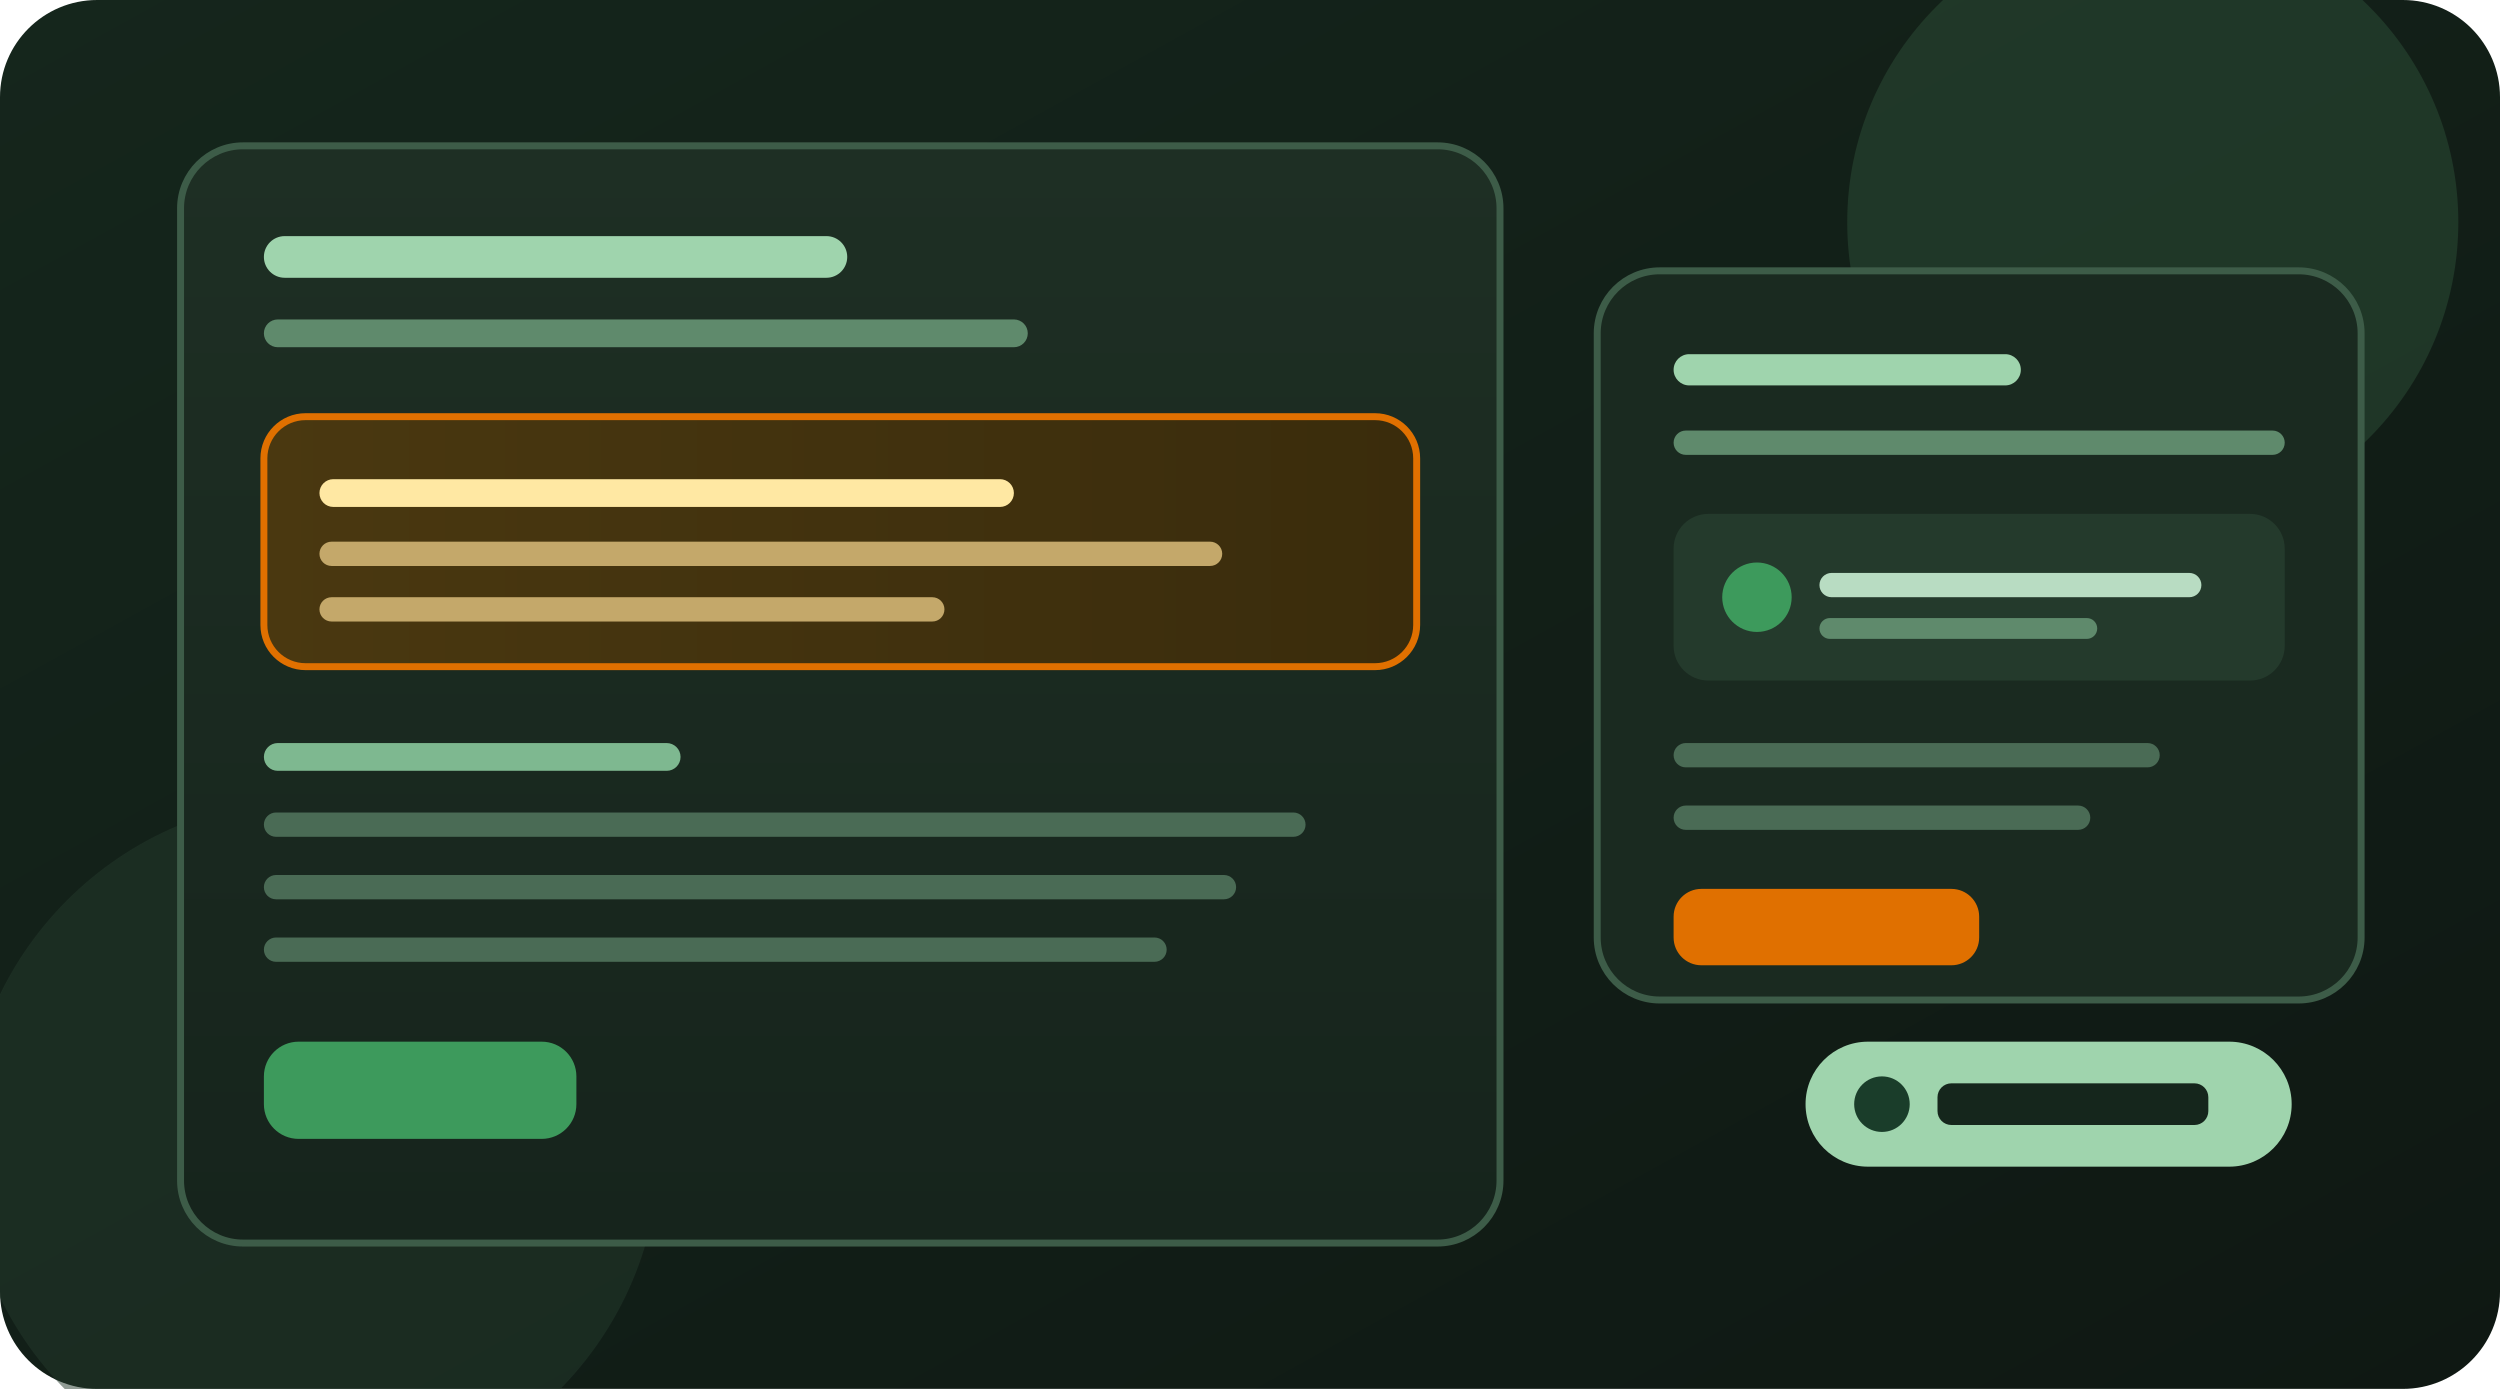
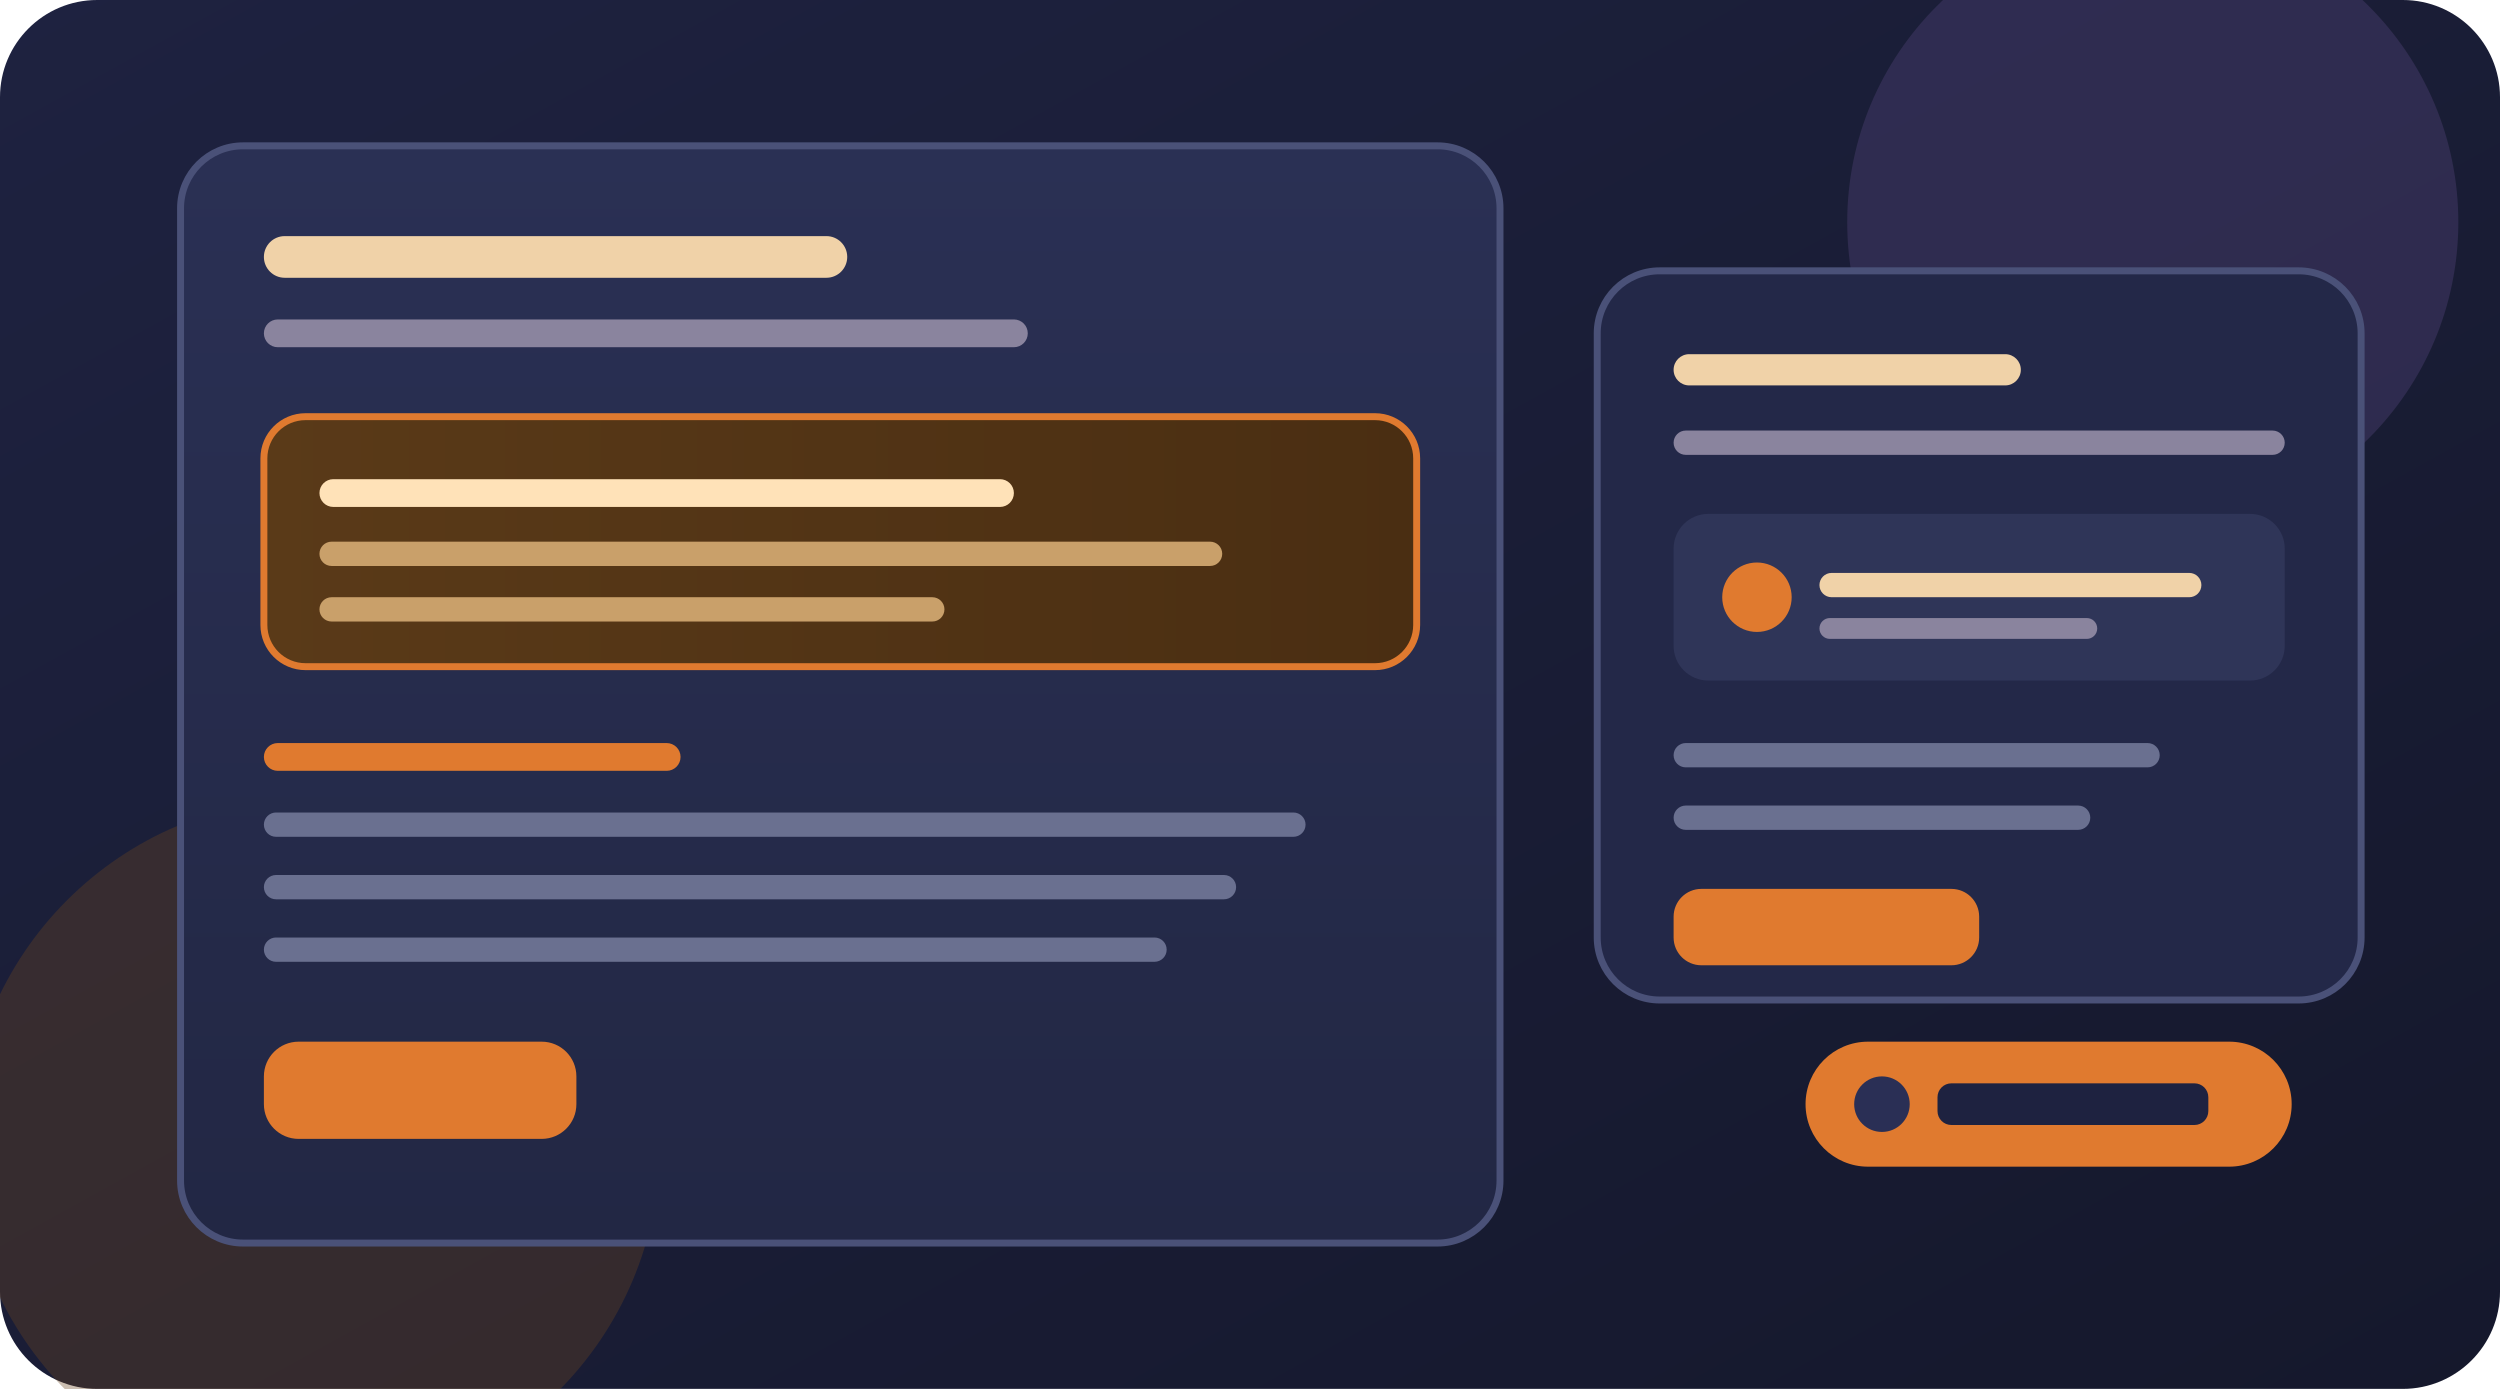
<svg xmlns="http://www.w3.org/2000/svg" viewBox="0 0 720 400" fill="none" role="img" aria-label="Daily Idea report mock — dark">
  <defs>
    <linearGradient id="skyD" x1="0" y1="0" x2="1" y2="1">
-       <stop offset="0%" stop-color="#15261c" />
-       <stop offset="100%" stop-color="#0f1813" />
+       <stop offset="0%" stop-color="#1e2240" />
+       <stop offset="100%" stop-color="#15182c" />
    </linearGradient>
    <linearGradient id="sheetD" x1="0" y1="0" x2="0" y2="1">
-       <stop offset="0%" stop-color="#1e2f24" />
-       <stop offset="100%" stop-color="#16241c" />
+       <stop offset="0%" stop-color="#2a3054" />
+       <stop offset="100%" stop-color="#222744" />
    </linearGradient>
    <linearGradient id="execD" x1="0" y1="0" x2="1" y2="0">
-       <stop offset="0%" stop-color="#4a3810" />
-       <stop offset="100%" stop-color="#3a2c0c" />
+       <stop offset="0%" stop-color="#5a3a18" />
+       <stop offset="100%" stop-color="#4a2e12" />
    </linearGradient>
  </defs>
  <rect width="720" height="400" rx="28" fill="url(#skyD)" />
-   <circle cx="620" cy="64" r="88" fill="#2a4a34" opacity="0.55" />
-   <circle cx="90" cy="330" r="100" fill="#243a2c" opacity="0.5" />
-   <rect x="52" y="42" width="380" height="316" rx="18" fill="url(#sheetD)" stroke="#3d5c48" stroke-width="2" />
-   <rect x="76" y="68" width="168" height="12" rx="6" fill="#9fd4ad" />
-   <rect x="76" y="92" width="220" height="8" rx="4" fill="#5f8a6c" />
-   <rect x="76" y="120" width="332" height="72" rx="12" fill="url(#execD)" stroke="#E07000" stroke-width="2" />
-   <rect x="92" y="138" width="200" height="8" rx="4" fill="#FFE8A3" />
-   <rect x="92" y="156" width="260" height="7" rx="3.5" fill="#c4a86a" />
-   <rect x="92" y="172" width="180" height="7" rx="3.5" fill="#c4a86a" />
-   <rect x="76" y="214" width="120" height="8" rx="4" fill="#7eb890" />
-   <rect x="76" y="234" width="300" height="7" rx="3.5" fill="#4a6b55" />
-   <rect x="76" y="252" width="280" height="7" rx="3.5" fill="#4a6b55" />
-   <rect x="76" y="270" width="260" height="7" rx="3.5" fill="#4a6b55" />
-   <rect x="76" y="300" width="90" height="28" rx="10" fill="#3d9a5c" />
-   <rect x="460" y="78" width="220" height="210" rx="18" fill="#1a2a20" stroke="#3d5c48" stroke-width="2" />
-   <rect x="482" y="102" width="100" height="9" rx="4.5" fill="#9fd4ad" />
-   <rect x="482" y="124" width="176" height="7" rx="3.5" fill="#5f8a6c" />
-   <rect x="482" y="148" width="176" height="48" rx="10" fill="#243a2c" />
-   <circle cx="506" cy="172" r="10" fill="#3d9a5c" />
-   <rect x="524" y="165" width="110" height="7" rx="3.5" fill="#b8dcc2" />
-   <rect x="524" y="178" width="80" height="6" rx="3" fill="#5f8a6c" />
-   <rect x="482" y="214" width="140" height="7" rx="3.5" fill="#4a6b55" />
-   <rect x="482" y="232" width="120" height="7" rx="3.5" fill="#4a6b55" />
-   <rect x="482" y="256" width="88" height="22" rx="8" fill="#E07000" />
+   <circle cx="620" cy="64" r="88" fill="#4a3d6e" opacity="0.45" />
+   <circle cx="90" cy="330" r="100" fill="#6b4520" opacity="0.35" />
+   <rect x="52" y="42" width="380" height="316" rx="18" fill="url(#sheetD)" stroke="#4a5178" stroke-width="2" />
+   <rect x="76" y="68" width="168" height="12" rx="6" fill="#f0d2a8" />
+   <rect x="76" y="92" width="220" height="8" rx="4" fill="#8a849e" />
+   <rect x="76" y="120" width="332" height="72" rx="12" fill="url(#execD)" stroke="#e07a2f" stroke-width="2" />
+   <rect x="92" y="138" width="200" height="8" rx="4" fill="#ffe2b8" />
+   <rect x="92" y="156" width="260" height="7" rx="3.5" fill="#c9a06a" />
+   <rect x="92" y="172" width="180" height="7" rx="3.5" fill="#c9a06a" />
+   <rect x="76" y="214" width="120" height="8" rx="4" fill="#e07a2f" />
+   <rect x="76" y="234" width="300" height="7" rx="3.5" fill="#6a7090" />
+   <rect x="76" y="252" width="280" height="7" rx="3.5" fill="#6a7090" />
+   <rect x="76" y="270" width="260" height="7" rx="3.5" fill="#6a7090" />
+   <rect x="76" y="300" width="90" height="28" rx="10" fill="#e07a2f" />
+   <rect x="460" y="78" width="220" height="210" rx="18" fill="#232848" stroke="#4a5178" stroke-width="2" />
+   <rect x="482" y="102" width="100" height="9" rx="4.5" fill="#f0d2a8" />
+   <rect x="482" y="124" width="176" height="7" rx="3.5" fill="#8a849e" />
+   <rect x="482" y="148" width="176" height="48" rx="10" fill="#2f3558" />
+   <circle cx="506" cy="172" r="10" fill="#e07a2f" />
+   <rect x="524" y="165" width="110" height="7" rx="3.5" fill="#f0d2a8" />
+   <rect x="524" y="178" width="80" height="6" rx="3" fill="#8a849e" />
+   <rect x="482" y="214" width="140" height="7" rx="3.5" fill="#6a7090" />
+   <rect x="482" y="232" width="120" height="7" rx="3.5" fill="#6a7090" />
+   <rect x="482" y="256" width="88" height="22" rx="8" fill="#e07a2f" />
  <g transform="translate(520 300)">
-     <rect width="140" height="36" rx="18" fill="#9fd4ad" />
-     <circle cx="22" cy="18" r="8" fill="#1a3d2a" />
-     <rect x="38" y="12" width="78" height="12" rx="4" fill="#15261c" />
+     <rect width="140" height="36" rx="18" fill="#e07a2f" />
+     <circle cx="22" cy="18" r="8" fill="#2a2f55" />
+     <rect x="38" y="12" width="78" height="12" rx="4" fill="#1e2240" />
  </g>
</svg>
